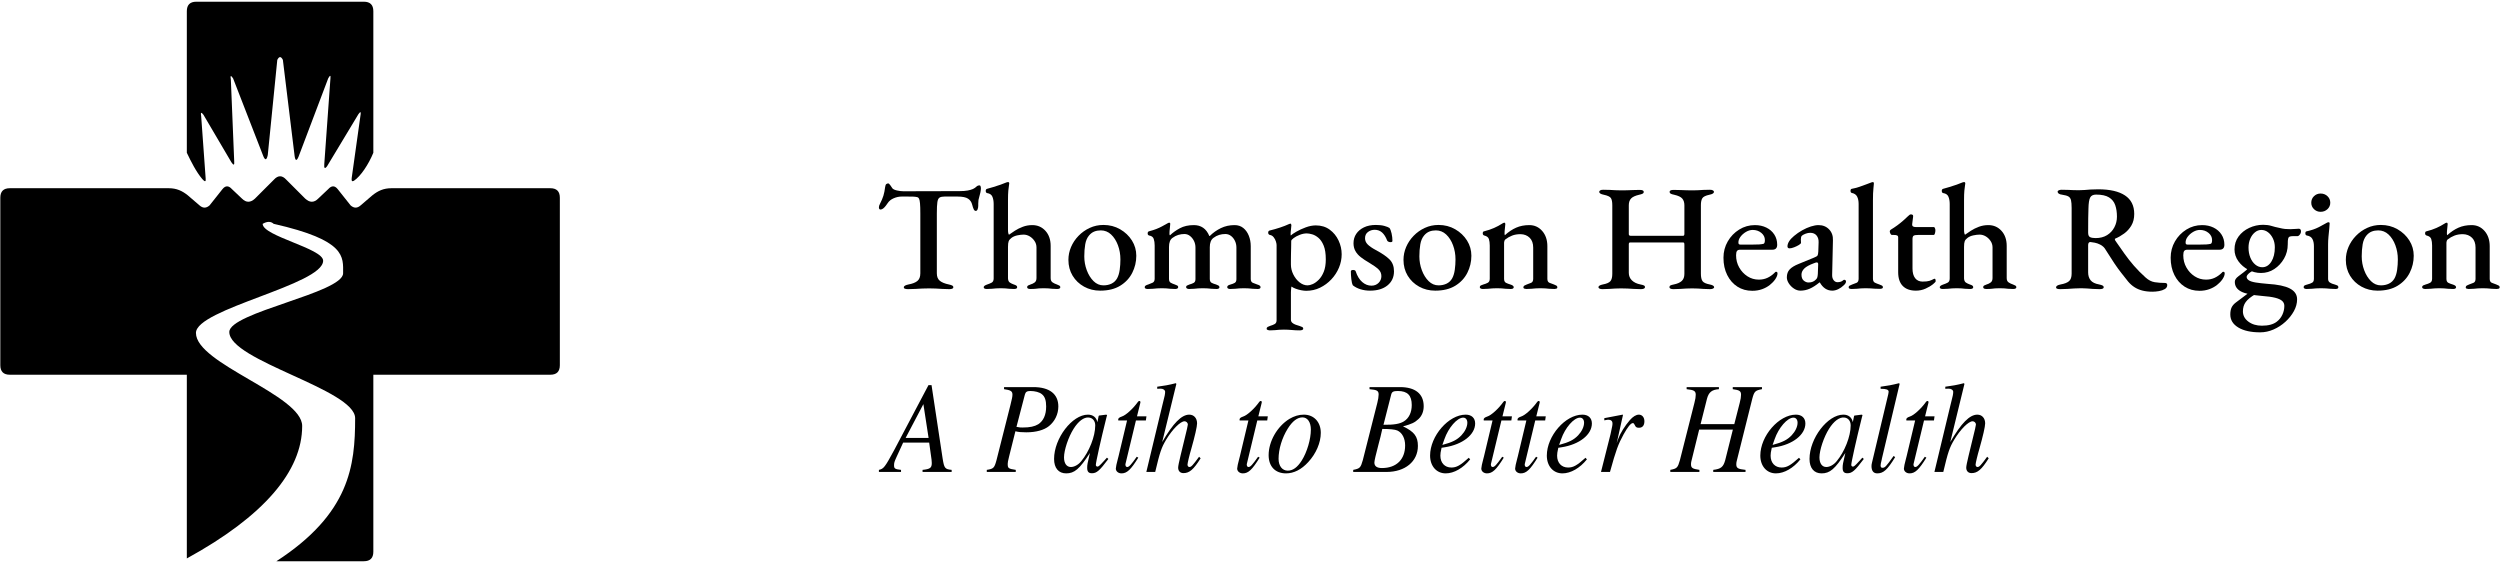
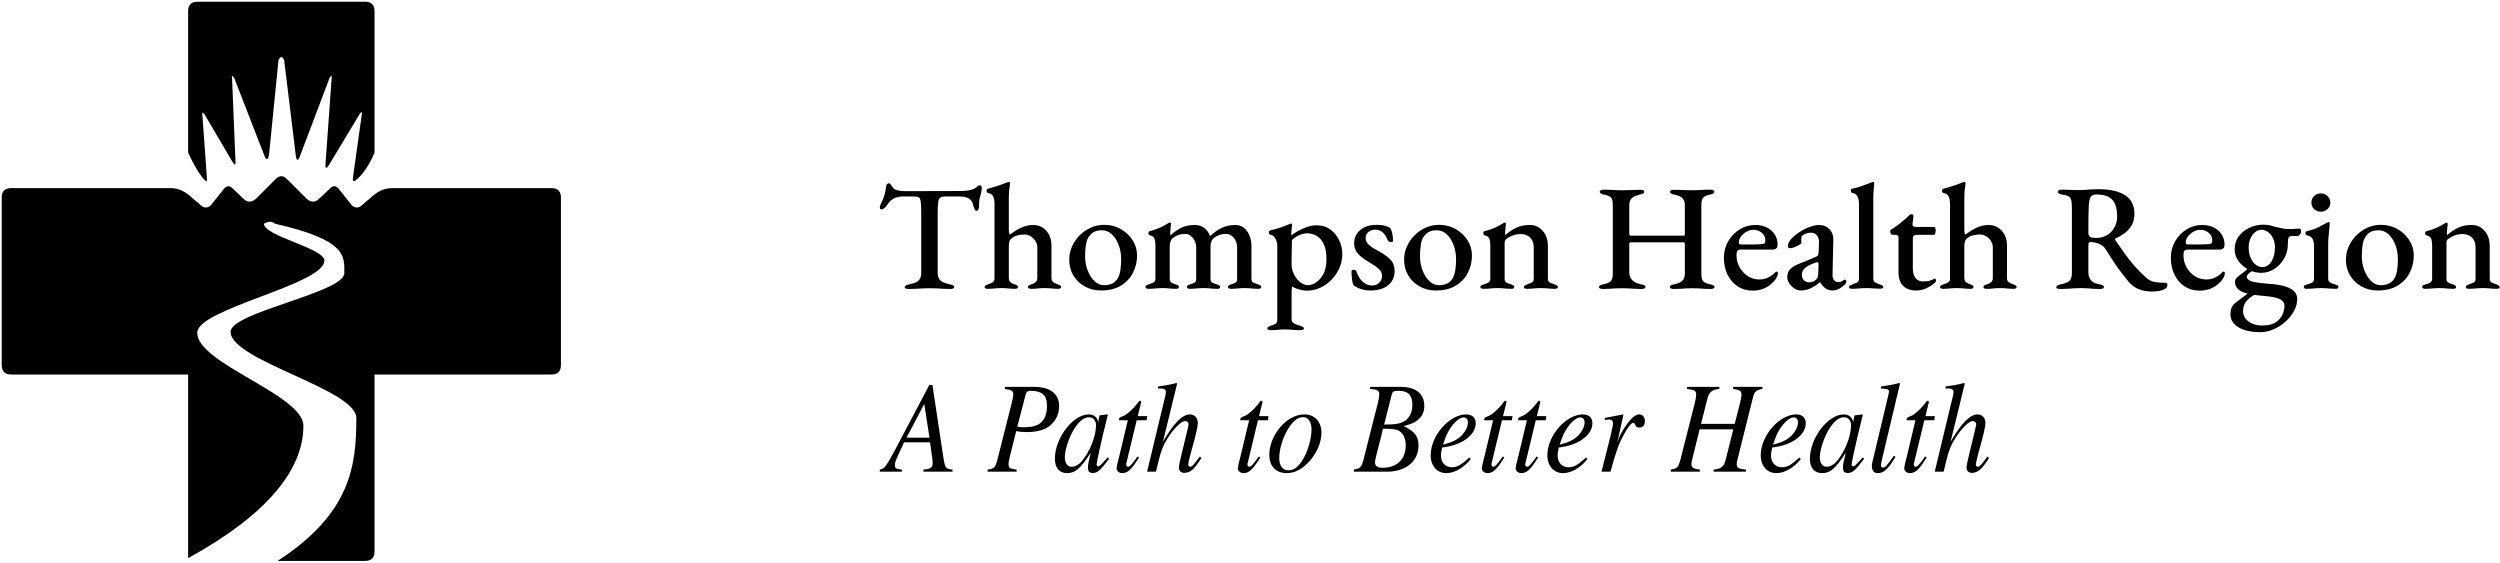
- <svg xmlns="http://www.w3.org/2000/svg" viewBox="23.861 23.26 1081.279 243.479" width="1081.28" height="243.48" role="img" aria-labelledby="title description" version="1.1" fill="#000000">
+ <svg xmlns="http://www.w3.org/2000/svg" viewBox="23.257 23.26 1081.883 243.479" width="1081.88" height="243.48" role="img" aria-labelledby="title description" version="1.1" fill="#000000">
  <g id="letterhead-layout" transform="translate(-19 -8)">
    <g id="symbol" transform="translate(43 32) scale(0.242)">
      <path id="upper-upright" fill="#000000" d="M 333.333 270 L 333.333 17 Q 333.333 0 350.333 0 L 649.667 0 Q 666.667 0 666.667 17 L 666.667 270 C 658 291 644 312 632 320 Q 627 323 628 315 L 644 201 Q 645 194 640 201 L 584 294 Q 578 302 579 290 L 590 137 Q 591 128 586 137 L 533 277 Q 528 289 526 276 L 505 104 Q 500 94 495 104 L 478 274 Q 475 288 470 276 L 416 137 Q 410 128 412 139 L 418 285 Q 419 296 413 287 L 363 202 Q 357 194 359 205 L 367 316 Q 368 325 361 317 C 350 304 341 286 333.333 270 Z" />
      <path id="cross-and-winding-path" fill="#000000" d="M 17 333.333 L 301 333.333 C 315 333.333 325 338 335 346 L 356 364 Q 365 372 374 364 L 397 335 Q 405 325 414 335 L 432 352 Q 443 363 455 352 L 489 318 Q 500 306 511 318 L 545 352 Q 557 363 568 352 L 586 335 Q 595 325 603 335 L 626 364 Q 635 372 644 364 L 665 346 C 675 338 685 333.333 699 333.333 L 983 333.333 Q 1000 333.333 1000 350.333 L 1000 649.667 Q 1000 666.667 983 666.667 L 666.667 666.667 L 666.667 983 Q 666.667 1000 649.667 1000 L 493.410 1000.000 C 624.478 914.782 634.137 829.564 634.137 744.345 C 634.137 692.997 409.249 641.648 409.249 590.299 C 409.249 555.308 612.647 520.316 612.647 485.325 C 612.647 455.883 618.690 426.442 488.568 397.000 Q 481 390 468.849 397.000 C 468.849 418.966 576.954 440.933 576.954 462.899 C 576.954 505.926 349.625 548.953 349.625 591.980 C 349.625 647.409 539.486 702.838 539.486 758.266 C 539.486 838.844 471.242 919.422 333.333 995.000 L 333.333 666.667 L 17 666.667 Q 0 666.667 0 649.667 L 0 350.333 Q 0 333.333 17 333.333 Z" />
    </g>
    <g id="wordmark" fill="#000000" aria-label="Thompson Health Region">
      <path id="wordmark-glyph-00" data-character="T" d="M435.594 156.317Q434.853 156.317 434.314 156.153Q433.775 155.99 433.775 155.533Q433.775 155.075 434.314 154.781Q434.853 154.487 435.796 154.292Q438.355 153.834 439.634 152.789Q440.914 151.744 440.914 149.457V123.588Q440.914 120.714 440.779 119.244Q440.644 117.774 440.375 117.219Q440.106 116.663 439.634 116.533Q438.826 116.337 437.816 116.304Q436.806 116.271 435.459 116.271H432.832Q431.082 116.271 429.364 117.023Q427.647 117.774 426.771 119.146Q426.502 119.538 425.997 120.224Q425.492 120.909 424.886 121.4Q424.28 121.889 423.673 121.889Q423.337 121.889 423.168 121.628Q423 121.367 423 120.975Q423 120.256 423.404 119.538Q424.482 117.447 424.953 115.879Q425.424 114.312 425.694 112.156Q425.829 111.111 426.233 110.849Q426.637 110.588 427.041 110.588Q427.377 110.588 427.95 111.404Q428.522 112.221 428.859 112.744Q429.398 113.332 430.879 113.658Q432.361 113.985 433.641 113.985L457.952 113.92Q460.04 113.92 461.421 113.658Q462.801 113.397 463.677 113.005Q464.62 112.548 465.158 111.993Q465.697 111.437 466.573 111.437Q466.842 111.437 466.977 111.862Q467.111 112.286 467.111 112.809Q467.111 113.07 467.044 113.593Q466.977 114.116 466.909 114.442Q466.64 115.683 466.404 116.402Q466.168 117.121 466.067 117.741Q465.966 118.362 465.966 119.342V120.256Q465.966 121.04 465.697 121.759Q465.428 122.477 464.889 122.477Q464.35 122.477 464.013 121.791Q463.677 121.106 463.34 119.799Q462.936 118.1 461.555 117.186Q460.175 116.271 457.01 116.271H451.353Q450.006 116.271 449.265 116.696Q448.524 117.121 448.288 118.656Q448.053 120.191 448.053 123.588V149.457Q448.053 151.678 449.366 152.724Q450.679 153.769 453.238 154.292Q454.181 154.487 454.686 154.749Q455.191 155.01 455.191 155.533Q455.191 155.925 454.72 156.121Q454.248 156.317 453.44 156.317Q451.757 156.317 450.342 156.219Q448.928 156.121 447.581 156.055Q446.234 155.99 444.753 155.99Q443.136 155.99 441.722 156.055Q440.308 156.121 438.826 156.219Q437.345 156.317 435.594 156.317Z" />
      <path id="wordmark-glyph-01" data-character="h" d="M469.671 156.251Q468.324 156.251 468.324 155.467Q468.324 154.814 469.873 154.292Q470.883 153.965 471.758 153.507Q472.634 153.05 472.634 151.678V119.472Q472.634 117.709 472.095 116.369Q471.556 115.03 469.805 114.769Q469.199 114.638 469.199 113.789Q469.199 113.136 469.738 112.94Q470.883 112.613 472.465 112.156Q474.048 111.698 475.597 111.143Q477.146 110.588 478.223 110.131Q478.627 110 478.829 110Q479.099 110 479.233 110.163Q479.368 110.327 479.368 110.588Q479.368 110.915 479.233 111.6Q479.099 112.286 478.964 113.756Q478.829 115.226 478.829 117.904V130.578Q478.829 131.493 478.93 131.982Q479.031 132.472 479.233 132.799Q480.311 132.015 481.826 131.035Q483.342 130.055 485.261 129.337Q487.18 128.618 489.335 128.618Q492.77 128.618 495.026 131.101Q497.282 133.583 497.282 137.633V151.548Q497.282 152.854 498.124 153.41Q498.966 153.965 499.976 154.292Q500.649 154.553 501.053 154.781Q501.458 155.01 501.458 155.467Q501.458 156.251 500.043 156.251Q498.629 156.251 497.821 156.153Q497.013 156.055 496.272 155.99Q495.531 155.925 494.252 155.925Q492.972 155.925 492.265 155.99Q491.558 156.055 490.783 156.153Q490.009 156.251 488.527 156.251Q487.113 156.251 487.113 155.467Q487.113 154.945 487.517 154.749Q487.921 154.553 488.595 154.292Q489.537 154.03 490.346 153.442Q491.154 152.854 491.154 151.482V138.286Q491.154 136.719 490.278 135.445Q489.403 134.171 488.157 133.452Q486.911 132.734 485.564 132.734Q484.352 132.734 482.837 133.06Q481.321 133.387 480.311 134.171Q479.436 134.824 479.132 135.575Q478.829 136.327 478.829 138.025V151.678Q478.897 152.985 479.638 153.475Q480.378 153.965 481.321 154.292Q481.995 154.487 482.399 154.749Q482.803 155.01 482.803 155.467Q482.803 156.251 481.456 156.251Q480.109 156.251 479.267 156.153Q478.425 156.055 477.651 155.99Q476.877 155.925 475.664 155.925Q474.519 155.925 473.678 155.99Q472.836 156.055 471.927 156.153Q471.017 156.251 469.671 156.251Z" />
      <path id="wordmark-glyph-02" data-character="o" d="M518.698 156.97Q514.859 156.97 511.728 155.239Q508.596 153.507 506.778 150.502Q504.96 147.498 504.96 143.643Q504.96 140.769 506.104 138.09Q507.249 135.412 509.337 133.256Q511.425 131.101 514.186 129.827Q516.947 128.553 520.112 128.553Q524.086 128.553 527.318 130.415Q530.551 132.276 532.437 135.281Q534.322 138.286 534.322 141.879Q534.322 145.799 532.571 149.261Q530.82 152.724 527.352 154.847Q523.884 156.97 518.698 156.97ZM520.112 154.683Q522.065 154.683 523.614 153.932Q525.163 153.181 526.039 151.613Q526.847 150.111 527.15 147.922Q527.453 145.734 527.453 143.447Q527.453 140.181 526.375 137.306Q525.298 134.432 523.412 132.668Q521.527 130.905 518.967 130.905Q517.418 130.905 516.173 131.394Q514.927 131.884 513.917 133.06Q512.637 134.563 512.233 136.947Q511.829 139.332 511.829 142.141Q511.829 145.276 512.906 148.151Q513.984 151.025 515.836 152.854Q517.688 154.683 520.112 154.683Z" />
      <path id="wordmark-glyph-03" data-character="m" d="M539.306 156.251Q538.767 156.251 538.363 156.088Q537.959 155.925 537.959 155.467Q537.959 155.01 538.397 154.749Q538.834 154.487 539.508 154.292Q540.451 153.965 541.36 153.54Q542.269 153.116 542.269 151.809V137.437Q542.269 135.804 541.865 134.595Q541.461 133.387 539.912 133.126Q539.643 133.06 539.441 132.864Q539.238 132.668 539.238 132.211Q539.238 131.427 539.845 131.297Q541.596 130.839 542.942 130.317Q544.289 129.794 545.434 129.173Q546.579 128.553 547.859 127.834Q547.993 127.769 548.162 127.671Q548.33 127.573 548.532 127.573Q549.004 127.573 549.004 128.095Q549.004 128.618 548.835 129.957Q548.667 131.297 548.667 132.211Q548.667 132.864 548.802 132.995H548.936Q550.62 131.362 553.145 129.99Q555.671 128.618 559.24 128.618Q561.53 128.618 563.213 129.761Q564.897 130.905 565.907 133.322H566.109Q568.197 131.231 570.891 129.925Q573.585 128.618 576.817 128.618Q579.04 128.618 580.589 129.859Q582.138 131.101 582.979 133.191Q583.821 135.281 583.821 137.764V151.874Q583.821 153.181 584.697 153.573Q585.572 153.965 586.582 154.292Q587.256 154.487 587.66 154.749Q588.064 155.01 588.064 155.467Q588.064 155.859 587.761 156.055Q587.458 156.251 586.784 156.251Q585.438 156.251 584.562 156.153Q583.687 156.055 582.878 155.99Q582.07 155.925 580.858 155.925Q579.713 155.925 578.871 155.99Q578.029 156.055 577.154 156.153Q576.279 156.251 574.932 156.251Q574.393 156.251 574.022 156.055Q573.652 155.859 573.652 155.467Q573.652 154.945 574.056 154.716Q574.46 154.487 575.134 154.292Q576.144 154.03 576.885 153.606Q577.625 153.181 577.625 152.005V138.352Q577.625 136.784 576.986 135.445Q576.346 134.106 575.268 133.289Q574.191 132.472 572.844 132.472Q571.43 132.472 570.15 132.864Q568.87 133.256 567.658 134.171Q566.109 135.347 566.109 138.156V151.874Q566.109 153.181 566.951 153.606Q567.793 154.03 568.803 154.292Q569.409 154.487 569.847 154.749Q570.285 155.01 570.285 155.467Q570.285 155.859 569.948 156.055Q569.611 156.251 569.005 156.251Q567.658 156.251 566.783 156.153Q565.907 156.055 565.099 155.99Q564.291 155.925 563.079 155.925Q561.934 155.925 561.092 155.99Q560.25 156.055 559.375 156.153Q558.499 156.251 557.152 156.251Q556.681 156.251 556.277 156.055Q555.873 155.859 555.873 155.467Q555.873 154.945 556.344 154.716Q556.816 154.487 557.354 154.292Q558.365 154.03 559.139 153.606Q559.913 153.181 559.913 152.005V138.352Q559.913 136.784 559.274 135.477Q558.634 134.171 557.556 133.322Q556.479 132.472 555.132 132.472Q553.785 132.472 552.472 132.864Q551.159 133.256 549.946 134.171Q548.465 135.216 548.465 138.09V151.874Q548.465 153.116 549.206 153.54Q549.946 153.965 550.957 154.292Q551.495 154.487 551.967 154.716Q552.438 154.945 552.438 155.467Q552.438 155.859 552.068 156.055Q551.697 156.251 551.159 156.251Q549.812 156.251 548.936 156.153Q548.061 156.055 547.32 155.99Q546.579 155.925 545.367 155.925Q544.222 155.925 543.346 155.99Q542.471 156.055 541.562 156.153Q540.653 156.251 539.306 156.251Z" />
      <path id="wordmark-glyph-04" data-character="p" d="M592.105 174.151Q591.701 174.151 591.196 173.987Q590.691 173.824 590.691 173.432Q590.691 172.91 591.162 172.648Q591.633 172.387 592.239 172.191Q593.384 171.864 594.192 171.407Q595.001 170.95 595.001 169.708V137.241Q595.001 136.653 594.697 135.673Q594.394 134.694 593.721 133.844Q593.048 132.995 592.037 132.864Q591.701 132.734 591.532 132.505Q591.364 132.276 591.364 131.884Q591.364 131.493 591.532 131.264Q591.701 131.035 591.97 130.97Q594.394 130.382 596.549 129.663Q598.705 128.945 600.388 128.161Q600.59 128.161 600.691 128.063Q600.792 127.965 600.927 127.965Q601.129 127.965 601.264 128.194Q601.398 128.422 601.398 128.618Q601.398 129.206 601.23 130.447Q601.062 131.688 601.062 132.538Q601.062 133.06 601.129 133.126Q601.803 132.472 603.553 131.46Q605.304 130.447 607.594 129.598Q609.884 128.749 611.972 128.749Q615.474 128.749 617.965 130.578Q620.457 132.407 621.804 135.281Q623.151 138.156 623.151 141.226Q623.151 144.231 621.972 147.04Q620.794 149.849 618.673 152.103Q616.551 154.357 613.79 155.696Q611.029 157.035 607.796 157.035Q606.921 157.035 605.708 156.806Q604.496 156.578 603.318 156.153Q602.139 155.729 601.466 155.206Q601.398 155.206 601.331 155.761Q601.264 156.317 601.23 156.937Q601.196 157.558 601.196 157.819V169.513Q601.196 170.362 601.803 170.884Q602.409 171.407 603.25 171.701Q604.092 171.995 604.968 172.256Q605.574 172.452 606.045 172.681Q606.517 172.91 606.517 173.432Q606.517 173.824 606.045 173.987Q605.574 174.151 605.102 174.151Q603.149 174.151 601.533 173.987Q599.917 173.824 598.166 173.824Q597.021 173.824 596.145 173.889Q595.27 173.955 594.361 174.053Q593.452 174.151 592.105 174.151ZM608.402 154.683Q609.345 154.683 610.625 154.128Q611.904 153.573 613.218 152.266Q614.531 150.96 615.406 148.804Q616.282 146.648 616.282 143.447Q616.282 139.724 615.373 137.502Q614.463 135.281 613.116 134.138Q611.77 132.995 610.389 132.603Q609.009 132.211 608.066 132.211Q606.584 132.211 605.001 132.832Q603.419 133.452 602.375 134.236Q601.331 135.02 601.331 135.477Q601.331 136.653 601.297 138.123Q601.264 139.593 601.23 141.128Q601.196 142.663 601.196 143.905Q601.196 145.146 601.196 145.668Q601.196 147.889 602.24 149.98Q603.284 152.07 604.934 153.377Q606.584 154.683 608.402 154.683Z" />
      <path id="wordmark-glyph-05" data-character="s" d="M635.408 156.97Q633.253 156.97 631.333 156.382Q629.414 155.794 628 154.683Q627.529 153.834 627.326 152.005Q627.124 150.176 627.124 148.673Q627.124 148.02 628.135 148.02Q628.539 148.02 628.842 148.183Q629.145 148.347 629.212 148.608Q630.222 151.678 632.041 153.246Q633.859 154.814 636.014 154.814Q637.9 154.814 639.112 153.606Q640.324 152.397 640.324 150.698Q640.324 148.935 639.045 147.726Q637.765 146.518 635.139 144.95Q632.984 143.708 631.434 142.5Q629.886 141.292 629.077 139.822Q628.269 138.352 628.269 136.457Q628.269 134.171 629.448 132.407Q630.626 130.643 632.781 129.598Q634.937 128.553 637.967 128.553Q640.122 128.553 641.637 128.977Q643.153 129.402 643.826 129.859Q644.365 130.578 644.735 132.211Q645.106 133.844 645.106 135.477Q645.106 136 644.23 136Q643.826 136 643.388 135.804Q642.951 135.608 642.816 135.281Q641.94 132.995 640.627 131.819Q639.314 130.643 637.428 130.643Q635.812 130.643 634.532 131.59Q633.253 132.538 633.253 134.302Q633.253 135.804 634.364 136.947Q635.475 138.09 637.9 139.397Q641.94 141.553 643.86 143.48Q645.779 145.407 645.779 148.608Q645.779 152.397 642.984 154.683Q640.189 156.97 635.408 156.97Z" />
      <path id="wordmark-glyph-06" data-character="o" d="M663.626 156.97Q659.787 156.97 656.655 155.239Q653.524 153.507 651.706 150.502Q649.887 147.498 649.887 143.643Q649.887 140.769 651.032 138.09Q652.177 135.412 654.265 133.256Q656.352 131.101 659.114 129.827Q661.875 128.553 665.04 128.553Q669.013 128.553 672.246 130.415Q675.479 132.276 677.364 135.281Q679.25 138.286 679.25 141.879Q679.25 145.799 677.499 149.261Q675.748 152.724 672.28 154.847Q668.811 156.97 663.626 156.97ZM665.04 154.683Q666.993 154.683 668.542 153.932Q670.091 153.181 670.966 151.613Q671.774 150.111 672.078 147.922Q672.381 145.734 672.381 143.447Q672.381 140.181 671.303 137.306Q670.226 134.432 668.34 132.668Q666.454 130.905 663.895 130.905Q662.346 130.905 661.1 131.394Q659.854 131.884 658.844 133.06Q657.565 134.563 657.16 136.947Q656.756 139.332 656.756 142.141Q656.756 145.276 657.834 148.151Q658.912 151.025 660.764 152.854Q662.615 154.683 665.04 154.683Z" />
      <path id="wordmark-glyph-07" data-character="n" d="M684.234 156.251Q683.695 156.251 683.291 156.055Q682.886 155.859 682.886 155.467Q682.886 154.945 683.324 154.716Q683.762 154.487 684.436 154.292Q685.446 154.03 686.321 153.573Q687.197 153.116 687.197 151.809V137.437Q687.197 135.804 686.826 134.661Q686.456 133.518 684.84 133.126Q684.57 133.06 684.368 132.832Q684.166 132.603 684.166 132.211Q684.166 131.362 684.772 131.297Q687.129 130.708 689.049 129.859Q690.968 129.01 692.584 127.965Q692.786 127.834 693.022 127.704Q693.258 127.573 693.46 127.573Q693.729 127.573 693.83 127.736Q693.931 127.9 693.931 128.161Q693.931 128.618 693.763 129.925Q693.595 131.231 693.595 132.146Q693.595 132.407 693.628 132.668Q693.662 132.93 693.729 132.995Q696.086 130.839 698.612 129.729Q701.137 128.618 704.302 128.618Q707.67 128.618 709.892 131.166Q712.115 133.714 712.115 137.764V151.874Q712.115 153.181 713.024 153.573Q713.933 153.965 714.943 154.292Q715.482 154.487 715.953 154.749Q716.425 155.01 716.425 155.533Q716.425 155.99 715.987 156.121Q715.549 156.251 715.145 156.251Q713.798 156.251 712.889 156.153Q711.98 156.055 711.138 155.99Q710.296 155.925 709.084 155.925Q707.939 155.925 707.064 155.99Q706.188 156.055 705.279 156.153Q704.37 156.251 703.023 156.251Q702.686 156.251 702.215 156.121Q701.743 155.99 701.743 155.533Q701.743 155.01 702.215 154.749Q702.686 154.487 703.225 154.292Q704.235 153.965 705.111 153.573Q705.986 153.181 705.986 151.874V138.352Q705.986 135.608 704.471 134.106Q702.956 132.603 700.531 132.538Q698.443 132.538 696.861 133.158Q695.278 133.779 693.931 134.824Q693.662 135.085 693.527 135.477Q693.392 135.869 693.392 136.196V151.874Q693.392 153.181 694.268 153.606Q695.143 154.03 696.086 154.292Q697.568 154.749 697.568 155.467Q697.568 155.859 697.231 156.055Q696.894 156.251 696.288 156.251Q694.941 156.251 694.032 156.153Q693.123 156.055 692.349 155.99Q691.574 155.925 690.362 155.925Q689.217 155.925 688.341 155.99Q687.466 156.055 686.523 156.153Q685.58 156.251 684.234 156.251Z" />
      <path id="wordmark-glyph-09" data-character="H" d="M735.888 156.317Q735.147 156.317 734.675 156.088Q734.204 155.859 734.204 155.467Q734.204 154.683 736.09 154.292Q738.581 153.834 739.389 152.854Q740.198 151.874 740.198 149.653V120.06Q740.198 117.839 739.591 116.925Q738.985 116.01 736.494 115.487Q734.541 115.096 734.541 114.246Q734.541 113.854 734.978 113.593Q735.416 113.332 736.224 113.332Q737.975 113.332 739.187 113.397Q740.4 113.462 741.511 113.528Q742.622 113.593 743.969 113.593Q745.383 113.593 746.562 113.56Q747.74 113.528 749.054 113.462Q750.367 113.397 752.05 113.397Q753.801 113.397 753.801 114.246Q753.801 114.769 753.296 115.03Q752.791 115.291 751.848 115.487Q749.289 116.075 748.313 117.121Q747.336 118.166 747.336 120.06V132.538Q747.336 132.995 747.639 133.126Q747.942 133.256 748.279 133.256H770.773Q771.379 133.256 771.379 132.407V120.06Q771.379 118.231 770.469 117.153Q769.56 116.075 766.934 115.487Q765.924 115.291 765.452 115.03Q764.981 114.769 764.981 114.246Q764.981 113.397 766.664 113.397Q768.348 113.397 769.762 113.462Q771.177 113.528 772.49 113.56Q773.803 113.593 775.217 113.593Q776.497 113.593 777.473 113.528Q778.45 113.462 779.561 113.397Q780.672 113.332 782.423 113.332Q783.231 113.332 783.703 113.593Q784.174 113.854 784.174 114.246Q784.174 115.096 782.221 115.487Q779.73 116.01 779.123 117.023Q778.517 118.035 778.517 119.995V149.588Q778.517 151.874 779.224 152.854Q779.932 153.834 782.356 154.292Q784.242 154.683 784.242 155.467Q784.242 155.859 783.736 156.088Q783.231 156.317 782.491 156.317Q780.874 156.317 779.628 156.219Q778.383 156.121 777.238 156.055Q776.093 155.99 774.746 155.99Q773.332 155.99 772.153 156.055Q770.975 156.121 769.628 156.219Q768.281 156.317 766.597 156.317Q765.789 156.317 765.351 156.088Q764.913 155.859 764.913 155.467Q764.913 154.945 765.351 154.716Q765.789 154.487 766.799 154.292Q769.089 153.834 770.234 152.789Q771.379 151.744 771.379 149.719V137.111Q771.379 136.719 771.311 136.425Q771.244 136.131 770.84 136.131H747.875Q747.336 136.131 747.336 136.915V149.261Q747.336 151.221 748.683 152.528Q750.03 153.834 752.387 154.292Q753.397 154.487 753.869 154.716Q754.34 154.945 754.34 155.467Q754.34 155.859 753.869 156.088Q753.397 156.317 752.589 156.317Q750.906 156.317 749.491 156.219Q748.077 156.121 746.764 156.055Q745.451 155.99 743.969 155.99Q742.622 155.99 741.41 156.055Q740.198 156.121 738.884 156.219Q737.571 156.317 735.888 156.317Z" />
      <path id="wordmark-glyph-10" data-character="e" d="M800.741 157.035Q797.105 157.035 794.31 155.239Q791.515 153.442 789.899 150.208Q788.282 146.975 788.282 142.729Q788.282 138.874 790.134 135.673Q791.986 132.472 795.084 130.545Q798.182 128.618 801.886 128.618Q804.647 128.618 806.836 129.696Q809.025 130.774 810.271 132.701Q811.517 134.628 811.517 137.111Q811.517 139.266 809.429 139.266H795.488Q794.545 139.266 794.141 139.789Q793.737 140.312 793.737 141.683Q793.737 144.558 795.084 146.942Q796.431 149.327 798.654 150.764Q800.876 152.201 803.57 152.201Q805.59 152.201 807.24 151.45Q808.89 150.698 810.304 149.327Q810.506 149.065 810.675 148.935Q810.843 148.804 811.045 148.804Q811.651 148.804 811.651 149.523Q811.651 150.568 810.708 152.005Q809.766 153.377 808.318 154.52Q806.87 155.663 804.95 156.349Q803.031 157.035 800.741 157.035ZM795.556 137.045H800.943Q802.694 137.045 803.705 136.98Q804.715 136.915 805.59 136.719Q805.927 136.588 806.062 136.163Q806.196 135.739 806.196 135.085Q806.196 133.256 804.647 131.982Q803.098 130.708 800.943 130.708Q799.462 130.708 798.014 131.558Q796.566 132.407 795.623 133.681Q794.68 134.955 794.747 136.261Q794.747 137.045 795.556 137.045Z" />
      <path id="wordmark-glyph-11" data-character="a" d="M821.551 156.97Q820.137 156.97 818.79 156.088Q817.443 155.206 816.567 153.867Q815.692 152.528 815.692 151.221Q815.692 149.065 816.938 147.759Q818.184 146.452 820.81 145.407L827.343 142.729Q828.69 142.206 828.959 141.781Q829.229 141.357 829.296 140.05L829.431 136.065Q829.498 134.302 828.555 133.126Q827.612 131.95 825.794 131.95Q824.851 131.95 823.875 132.309Q822.898 132.668 822.292 133.126Q821.955 133.387 821.854 133.844Q821.753 134.302 821.753 134.824Q821.753 135.151 821.787 135.575Q821.82 136 821.82 136.261Q821.82 136.653 820.911 137.208Q820.002 137.764 818.824 138.221Q817.645 138.678 816.837 138.678Q816.433 138.678 816.197 138.45Q815.961 138.221 815.961 137.829Q815.961 136.784 816.668 135.641Q817.376 134.498 818.79 133.322Q820.406 131.95 822.326 130.872Q824.245 129.794 826.097 129.206Q827.949 128.618 829.363 128.618Q832.192 128.618 833.976 130.48Q835.761 132.342 835.626 135.281L835.29 150.045Q835.222 151.482 835.896 152.397Q836.569 153.312 837.579 153.312Q839.128 153.312 840.004 152.528Q840.273 152.266 840.475 152.266Q840.812 152.266 841.048 152.462Q841.283 152.658 841.283 152.985Q841.283 153.769 840.341 154.618Q839.196 155.729 837.882 156.349Q836.569 156.97 835.357 156.97Q831.99 156.97 829.969 153.442H829.767Q827.545 155.271 825.592 156.121Q823.639 156.97 821.551 156.97ZM825.053 153.442Q826.198 153.442 826.972 153.083Q827.747 152.724 828.353 152.07Q828.69 151.744 828.858 151.254Q829.026 150.764 829.094 149.719L829.229 145.995Q829.296 145.342 829.161 145.048Q829.026 144.754 828.622 144.754Q828.488 144.754 828.218 144.819Q827.949 144.884 827.477 145.08Q824.447 146.191 823.235 147.399Q822.023 148.608 822.023 150.045Q822.023 151.809 822.999 152.626Q823.976 153.442 825.053 153.442Z" />
      <path id="wordmark-glyph-12" data-character="l" d="M843.775 156.251Q843.304 156.251 842.866 156.121Q842.428 155.99 842.428 155.533Q842.428 155.01 842.9 154.781Q843.371 154.553 843.977 154.292Q844.987 153.965 845.863 153.573Q846.738 153.181 846.738 151.809V119.472Q846.738 117.578 846.098 116.304Q845.459 115.03 843.775 114.704Q843.236 114.573 843.236 113.789Q843.236 113.07 843.708 112.94Q845.459 112.613 847.008 112.091Q848.557 111.568 849.904 111.045Q851.25 110.523 852.328 110.131Q852.732 110 852.934 110Q853.136 110 853.237 110.196Q853.338 110.392 853.338 110.588Q853.338 111.111 853.136 112.809Q852.934 114.507 852.934 117.904V151.809Q852.934 153.116 853.81 153.54Q854.685 153.965 855.695 154.292Q856.301 154.487 856.773 154.749Q857.244 155.01 857.244 155.533Q857.244 155.925 856.807 156.055Q856.369 156.186 855.897 156.186Q854.618 156.186 853.675 156.121Q852.732 156.055 851.857 155.99Q850.981 155.925 849.769 155.925Q848.624 155.925 847.749 155.99Q846.873 156.055 845.997 156.153Q845.122 156.251 843.775 156.251Z" />
      <path id="wordmark-glyph-13" data-character="t" d="M871.521 156.97Q867.817 156.97 865.831 154.945Q863.844 152.92 863.844 149V133.844Q863.844 133.322 863.406 133.093Q862.969 132.864 861.689 132.864H861.15Q860.746 132.864 860.477 132.309Q860.207 131.754 860.207 131.231Q860.207 131.101 860.376 130.872Q860.544 130.643 860.679 130.578Q862.093 129.729 863.474 128.716Q864.854 127.704 866.033 126.658Q867.211 125.613 868.019 124.829Q868.424 124.502 868.693 124.241Q868.962 123.98 869.366 123.98Q869.77 123.98 870.073 124.176Q870.377 124.372 870.309 124.96L869.905 128.161Q869.838 128.945 870.276 129.206Q870.713 129.467 871.521 129.467H879.334Q879.536 129.467 879.738 129.925Q879.94 130.382 879.94 130.839Q879.94 131.558 879.738 132.211Q879.536 132.864 879.266 132.864H872.734Q871.05 132.864 870.545 133.191Q870.04 133.518 870.04 134.694V147.367Q870.04 150.111 871.185 151.58Q872.33 153.05 874.417 153.05Q876.37 153.05 877.38 152.724Q878.391 152.397 879.199 151.94Q879.401 151.809 879.536 151.809Q879.872 151.809 879.973 152.136Q880.074 152.462 880.074 152.854Q880.074 153.246 878.862 154.226Q877.65 155.206 875.697 156.088Q873.744 156.97 871.521 156.97Z" />
      <path id="wordmark-glyph-14" data-character="h" d="M883.172 156.251Q881.825 156.251 881.825 155.467Q881.825 154.814 883.374 154.292Q884.385 153.965 885.26 153.507Q886.135 153.05 886.135 151.678V119.472Q886.135 117.709 885.597 116.369Q885.058 115.03 883.307 114.769Q882.701 114.638 882.701 113.789Q882.701 113.136 883.24 112.94Q884.385 112.613 885.967 112.156Q887.55 111.698 889.099 111.143Q890.648 110.588 891.725 110.131Q892.129 110 892.331 110Q892.601 110 892.735 110.163Q892.87 110.327 892.87 110.588Q892.87 110.915 892.735 111.6Q892.601 112.286 892.466 113.756Q892.331 115.226 892.331 117.904V130.578Q892.331 131.493 892.432 131.982Q892.533 132.472 892.735 132.799Q893.813 132.015 895.328 131.035Q896.843 130.055 898.763 129.337Q900.682 128.618 902.837 128.618Q906.272 128.618 908.528 131.101Q910.784 133.583 910.784 137.633V151.548Q910.784 152.854 911.626 153.41Q912.468 153.965 913.478 154.292Q914.151 154.553 914.555 154.781Q914.959 155.01 914.959 155.467Q914.959 156.251 913.545 156.251Q912.131 156.251 911.323 156.153Q910.515 156.055 909.774 155.99Q909.033 155.925 907.753 155.925Q906.474 155.925 905.767 155.99Q905.06 156.055 904.285 156.153Q903.511 156.251 902.029 156.251Q900.615 156.251 900.615 155.467Q900.615 154.945 901.019 154.749Q901.423 154.553 902.096 154.292Q903.039 154.03 903.847 153.442Q904.655 152.854 904.655 151.482V138.286Q904.655 136.719 903.78 135.445Q902.904 134.171 901.659 133.452Q900.413 132.734 899.066 132.734Q897.854 132.734 896.338 133.06Q894.823 133.387 893.813 134.171Q892.937 134.824 892.634 135.575Q892.331 136.327 892.331 138.025V151.678Q892.399 152.985 893.139 153.475Q893.88 153.965 894.823 154.292Q895.496 154.487 895.901 154.749Q896.305 155.01 896.305 155.467Q896.305 156.251 894.958 156.251Q893.611 156.251 892.769 156.153Q891.927 156.055 891.153 155.99Q890.378 155.925 889.166 155.925Q888.021 155.925 887.179 155.99Q886.337 156.055 885.428 156.153Q884.519 156.251 883.172 156.251Z" />
      <path id="wordmark-glyph-16" data-character="R" d="M973.819 157.427Q971.395 157.427 969.476 156.937Q967.556 156.447 966.041 155.467Q964.526 154.487 963.313 153.05Q961.764 151.09 960.317 149.261Q958.869 147.432 957.32 145.113Q955.771 142.794 953.683 139.462Q952.808 137.829 951.191 137.045Q950.046 136.457 948.868 136.229Q947.689 136 946.948 135.935Q946.477 135.935 946.241 136.294Q946.006 136.653 946.006 137.241V149.065Q946.006 151.156 947.083 152.495Q948.161 153.834 950.787 154.292Q951.73 154.487 952.235 154.749Q952.74 155.01 952.74 155.533Q952.74 155.925 952.269 156.121Q951.797 156.317 950.989 156.317Q949.306 156.317 947.992 156.219Q946.679 156.121 945.501 156.023Q944.322 155.925 943.043 155.925Q941.426 155.925 939.978 156.023Q938.53 156.121 937.082 156.219Q935.635 156.317 933.884 156.317Q933.143 156.317 932.638 156.153Q932.133 155.99 932.133 155.533Q932.133 154.683 934.086 154.292Q936.645 153.834 937.756 152.854Q938.867 151.874 938.867 149.588V121.236Q938.867 119.015 938.598 117.872Q938.328 116.729 937.486 116.239Q936.645 115.749 934.826 115.487Q933.749 115.357 933.277 114.998Q932.806 114.638 932.806 114.181Q932.806 113.789 933.311 113.56Q933.816 113.332 934.557 113.332Q936.51 113.332 937.587 113.397Q938.665 113.462 939.641 113.495Q940.618 113.528 942.1 113.528Q943.447 113.528 944.524 113.43Q945.602 113.332 946.948 113.234Q948.295 113.136 950.383 113.136Q957.926 113.136 961.933 115.781Q965.94 118.427 965.94 123.784Q965.94 126.724 964.694 128.814Q963.448 130.905 961.562 132.276Q959.677 133.648 957.791 134.432Q957.522 134.498 957.555 134.726Q957.589 134.955 957.724 135.281Q959.812 138.286 961.731 140.998Q963.65 143.708 965.839 146.224Q968.028 148.739 970.856 151.286Q972.742 152.985 974.796 153.312Q976.85 153.638 979.207 153.638Q980.217 153.638 980.217 154.553Q980.217 155.663 979.173 156.284Q978.13 156.905 976.648 157.166Q975.166 157.427 973.819 157.427ZM949.238 134.236Q952.134 134.236 954.188 132.962Q956.242 131.688 957.353 129.565Q958.465 127.442 958.465 124.96Q958.465 122.151 957.724 119.995Q956.983 117.839 955.03 116.631Q953.077 115.422 949.44 115.422Q947.555 115.422 946.881 116.696Q946.208 117.97 946.14 121.498Q946.073 123.065 946.039 125.678Q946.006 128.292 946.006 131.884Q946.006 133.452 946.881 133.844Q947.757 134.236 949.238 134.236Z" />
      <path id="wordmark-glyph-17" data-character="e" d="M994.158 157.035Q990.521 157.035 987.726 155.239Q984.931 153.442 983.315 150.208Q981.699 146.975 981.699 142.729Q981.699 138.874 983.551 135.673Q985.403 132.472 988.501 130.545Q991.599 128.618 995.303 128.618Q998.064 128.618 1000.253 129.696Q1002.441 130.774 1003.687 132.701Q1004.933 134.628 1004.933 137.111Q1004.933 139.266 1002.845 139.266H988.905Q987.962 139.266 987.558 139.789Q987.154 140.312 987.154 141.683Q987.154 144.558 988.501 146.942Q989.848 149.327 992.07 150.764Q994.292 152.201 996.986 152.201Q999.007 152.201 1000.657 151.45Q1002.307 150.698 1003.721 149.327Q1003.923 149.065 1004.091 148.935Q1004.26 148.804 1004.462 148.804Q1005.068 148.804 1005.068 149.523Q1005.068 150.568 1004.125 152.005Q1003.182 153.377 1001.734 154.52Q1000.286 155.663 998.367 156.349Q996.447 157.035 994.158 157.035ZM988.972 137.045H994.36Q996.111 137.045 997.121 136.98Q998.131 136.915 999.007 136.719Q999.343 136.588 999.478 136.163Q999.613 135.739 999.613 135.085Q999.613 133.256 998.064 131.982Q996.515 130.708 994.36 130.708Q992.878 130.708 991.43 131.558Q989.982 132.407 989.039 133.681Q988.097 134.955 988.164 136.261Q988.164 137.045 988.972 137.045Z" />
      <path id="wordmark-glyph-18" data-character="g" d="M1020.423 175Q1014.429 175 1010.961 172.91Q1007.492 170.819 1007.492 167.292Q1007.492 165.462 1008.031 164.286Q1008.57 163.111 1009.849 162.131Q1010.927 161.347 1012.375 160.236Q1013.823 159.126 1015.237 158.08L1018.268 158.538Q1015.372 160.236 1014.159 161.902Q1012.947 163.568 1012.947 165.92Q1012.947 168.598 1015.304 170.362Q1017.661 172.126 1021.163 172.126Q1025.406 172.126 1027.629 170.362Q1029.177 169.186 1030.019 167.357Q1030.861 165.528 1030.861 163.568Q1030.861 162.261 1029.918 161.412Q1028.975 160.563 1026.888 160.04Q1024.8 159.518 1021.231 159.256Q1014.698 158.734 1012.072 157.297Q1009.445 155.859 1009.445 153.181Q1009.445 152.528 1009.816 151.94Q1010.186 151.352 1011.062 150.698Q1012.408 149.653 1013.216 149.065Q1014.025 148.477 1014.462 148.053Q1014.9 147.628 1015.237 147.04L1017.863 148.151Q1016.449 148.673 1015.506 149.523Q1014.563 150.372 1014.563 151.025Q1014.563 151.874 1015.506 152.495Q1016.449 153.116 1018.47 153.442Q1020.49 153.769 1023.588 154.03Q1030.188 154.422 1033.285 156.055Q1036.383 157.688 1036.383 160.694Q1036.383 163.306 1035.003 165.822Q1033.622 168.337 1031.332 170.427Q1029.043 172.518 1026.214 173.759Q1023.386 175 1020.423 175ZM1021.298 146.844Q1023.722 146.844 1025.238 144.427Q1026.753 142.01 1026.753 138.221Q1026.753 136.131 1025.945 134.432Q1025.137 132.734 1023.823 131.721Q1022.51 130.708 1020.894 130.708Q1019.412 130.708 1018.133 131.754Q1016.853 132.799 1016.112 134.53Q1015.372 136.261 1015.372 138.352Q1015.372 140.703 1016.146 142.631Q1016.92 144.558 1018.301 145.701Q1019.682 146.844 1021.298 146.844ZM1020.759 149.327Q1017.931 149.327 1015.304 147.955Q1012.678 146.583 1010.994 144.264Q1009.311 141.945 1009.311 139.136Q1009.311 135.935 1011.062 133.55Q1012.812 131.166 1015.675 129.827Q1018.537 128.487 1021.702 128.487Q1023.722 128.487 1025.305 128.977Q1026.888 129.467 1028.571 129.794Q1030.12 130.186 1031.164 130.284Q1032.208 130.382 1033.42 130.382Q1034.296 130.382 1035.441 130.284Q1036.585 130.186 1037.124 130.186Q1038.067 130.186 1038.067 131.362Q1038.067 132.211 1037.326 132.995Q1036.922 133.387 1036.653 133.387H1034.834Q1033.083 133.387 1032.747 133.91Q1032.612 134.106 1032.511 134.465Q1032.41 134.824 1032.376 135.412Q1032.343 136 1032.343 136.915Q1032.343 140.312 1030.726 143.121Q1029.11 145.93 1026.517 147.628Q1023.924 149.327 1020.759 149.327Z" />
      <path id="wordmark-glyph-19" data-character="i" d="M1040.492 156.251Q1039.953 156.251 1039.582 156.055Q1039.212 155.859 1039.212 155.467Q1039.212 154.945 1039.65 154.716Q1040.087 154.487 1040.626 154.357Q1042.175 153.965 1042.916 153.507Q1043.657 153.05 1043.657 151.874V137.764Q1043.657 135.804 1042.983 134.595Q1042.31 133.387 1040.626 133.126Q1040.29 133.06 1040.121 132.832Q1039.953 132.603 1039.953 132.146Q1039.953 131.362 1040.559 131.297Q1043.522 130.643 1045.643 129.565Q1047.765 128.487 1048.842 127.834Q1049.583 127.377 1049.92 127.377Q1050.459 127.377 1050.459 127.9Q1050.459 128.618 1050.29 130.186Q1050.122 131.754 1049.954 133.583Q1049.785 135.412 1049.785 136.98V151.874Q1049.785 152.92 1050.526 153.442Q1051.267 153.965 1052.816 154.357Q1053.354 154.487 1053.792 154.716Q1054.23 154.945 1054.23 155.467Q1054.23 156.251 1053.018 156.251Q1051.738 156.251 1050.728 156.153Q1049.718 156.055 1048.809 155.99Q1047.899 155.925 1046.687 155.925Q1045.542 155.925 1044.6 155.99Q1043.657 156.055 1042.748 156.153Q1041.838 156.251 1040.492 156.251ZM1046.553 122.869Q1044.869 122.869 1043.69 121.726Q1042.512 120.583 1042.512 118.95Q1042.512 117.251 1043.69 116.108Q1044.869 114.965 1046.553 114.965Q1048.304 114.965 1049.516 116.108Q1050.728 117.251 1050.728 118.95Q1050.728 120.583 1049.516 121.726Q1048.304 122.869 1046.553 122.869Z" />
      <path id="wordmark-glyph-20" data-character="o" d="M1071.201 156.97Q1067.362 156.97 1064.231 155.239Q1061.099 153.507 1059.281 150.502Q1057.463 147.498 1057.463 143.643Q1057.463 140.769 1058.608 138.09Q1059.752 135.412 1061.84 133.256Q1063.928 131.101 1066.689 129.827Q1069.45 128.553 1072.615 128.553Q1076.589 128.553 1079.821 130.415Q1083.054 132.276 1084.94 135.281Q1086.825 138.286 1086.825 141.879Q1086.825 145.799 1085.074 149.261Q1083.323 152.724 1079.855 154.847Q1076.387 156.97 1071.201 156.97ZM1072.615 154.683Q1074.568 154.683 1076.117 153.932Q1077.666 153.181 1078.542 151.613Q1079.35 150.111 1079.653 147.922Q1079.956 145.734 1079.956 143.447Q1079.956 140.181 1078.879 137.306Q1077.801 134.432 1075.915 132.668Q1074.03 130.905 1071.47 130.905Q1069.921 130.905 1068.676 131.394Q1067.43 131.884 1066.419 133.06Q1065.14 134.563 1064.736 136.947Q1064.332 139.332 1064.332 142.141Q1064.332 145.276 1065.409 148.151Q1066.487 151.025 1068.339 152.854Q1070.191 154.683 1072.615 154.683Z" />
      <path id="wordmark-glyph-21" data-character="n" d="M1091.809 156.251Q1091.27 156.251 1090.866 156.055Q1090.462 155.859 1090.462 155.467Q1090.462 154.945 1090.9 154.716Q1091.337 154.487 1092.011 154.292Q1093.021 154.03 1093.897 153.573Q1094.772 153.116 1094.772 151.809V137.437Q1094.772 135.804 1094.402 134.661Q1094.031 133.518 1092.415 133.126Q1092.146 133.06 1091.944 132.832Q1091.742 132.603 1091.742 132.211Q1091.742 131.362 1092.348 131.297Q1094.705 130.708 1096.624 129.859Q1098.543 129.01 1100.16 127.965Q1100.362 127.834 1100.597 127.704Q1100.833 127.573 1101.035 127.573Q1101.304 127.573 1101.406 127.736Q1101.507 127.9 1101.507 128.161Q1101.507 128.618 1101.338 129.925Q1101.17 131.231 1101.17 132.146Q1101.17 132.407 1101.204 132.668Q1101.237 132.93 1101.304 132.995Q1103.662 130.839 1106.187 129.729Q1108.713 128.618 1111.878 128.618Q1115.245 128.618 1117.467 131.166Q1119.69 133.714 1119.69 137.764V151.874Q1119.69 153.181 1120.599 153.573Q1121.508 153.965 1122.518 154.292Q1123.057 154.487 1123.529 154.749Q1124 155.01 1124 155.533Q1124 155.99 1123.562 156.121Q1123.124 156.251 1122.72 156.251Q1121.373 156.251 1120.464 156.153Q1119.555 156.055 1118.713 155.99Q1117.872 155.925 1116.659 155.925Q1115.514 155.925 1114.639 155.99Q1113.764 156.055 1112.854 156.153Q1111.945 156.251 1110.598 156.251Q1110.262 156.251 1109.79 156.121Q1109.319 155.99 1109.319 155.533Q1109.319 155.01 1109.79 154.749Q1110.262 154.487 1110.8 154.292Q1111.811 153.965 1112.686 153.573Q1113.561 153.181 1113.561 151.874V138.352Q1113.561 135.608 1112.046 134.106Q1110.531 132.603 1108.106 132.538Q1106.019 132.538 1104.436 133.158Q1102.853 133.779 1101.507 134.824Q1101.237 135.085 1101.102 135.477Q1100.968 135.869 1100.968 136.196V151.874Q1100.968 153.181 1101.843 153.606Q1102.719 154.03 1103.662 154.292Q1105.143 154.749 1105.143 155.467Q1105.143 155.859 1104.806 156.055Q1104.47 156.251 1103.864 156.251Q1102.517 156.251 1101.608 156.153Q1100.698 156.055 1099.924 155.99Q1099.149 155.925 1097.937 155.925Q1096.792 155.925 1095.917 155.99Q1095.041 156.055 1094.099 156.153Q1093.156 156.251 1091.809 156.251Z" />
    </g>
    <g id="tagline" fill="#000000" aria-label="A Path to Better Health">
      <path id="tagline-glyph-00" data-character="A" d="M454.461 234.483C451.545 234.202 451.238 233.752 450.573 229.65L445.765 197.843H444.435L429.599 225.941C425.558 233.415 425.046 234.033 423 234.483V235.382H432.566V234.483C429.957 234.202 429.548 233.921 429.548 232.516C429.548 231.448 429.702 230.942 430.571 229.032L433.487 222.682H444.741L445.765 230.043C445.816 230.549 445.867 231.055 445.867 231.504C445.867 233.64 445.151 234.145 441.877 234.483V235.382H454.461ZM434.561 220.659 442.235 206.048 444.486 220.659Z" />
      <path id="tagline-glyph-02" data-character="P" d="M477.123 199.585C480.039 199.978 480.755 200.484 480.755 201.945C480.755 202.788 480.551 203.8 479.886 206.441L473.849 230.324C472.929 233.696 472.57 234.033 469.655 234.483V235.382H482.188V234.483C478.965 233.977 478.709 233.808 478.709 231.841C478.709 231.223 478.812 230.774 479.323 228.638L482.034 217.792C483.365 218.13 484.592 218.242 486.741 218.242C490.936 218.242 494.414 217.287 496.563 215.545C499.121 213.465 500.604 210.375 500.604 207.059C500.604 201.664 496.767 198.686 489.81 198.686H477.123ZM486.127 201.945C486.434 200.765 487.048 200.372 488.48 200.372C490.475 200.372 492.419 200.877 493.442 201.72C494.772 202.732 495.335 204.418 495.335 207.059C495.335 210.712 494.159 213.297 491.908 214.758C490.322 215.713 488.327 216.163 485.155 216.163C484.234 216.163 483.978 216.163 482.495 215.882Z" />
      <path id="tagline-glyph-03" data-character="a" d="M521.629 229.2 520.197 230.774C518.56 232.572 517.997 233.078 517.537 233.078C517.128 233.078 516.821 232.741 516.821 232.347C516.821 231.223 518.969 221.558 521.374 211.948C521.527 211.386 521.578 211.274 521.681 210.768L521.322 210.599L518.202 210.993L518.048 211.161L517.486 213.859C517.077 211.78 515.593 210.599 513.393 210.599C506.589 210.599 498.762 220.827 498.762 229.762C498.762 233.696 500.707 236 503.981 236C507.561 236 509.761 234.145 514.263 227.177C513.189 231.785 513.086 232.235 513.086 233.64C513.086 235.269 513.7 235.944 515.133 235.944C517.179 235.944 518.407 234.876 522.243 229.762ZM513.7 211.836C515.439 211.948 516.565 213.297 516.565 215.264C516.565 219.984 513.956 226.615 510.477 230.774C509.25 232.291 507.51 233.246 506.027 233.246C504.185 233.246 503.06 231.673 503.06 229.088C503.06 225.941 504.952 220.265 507.203 216.725C509.25 213.465 511.603 211.667 513.7 211.836Z" />
      <path id="tagline-glyph-04" data-character="t" d="M538.716 211.33H534.623L536.056 205.542C536.107 205.429 536.107 205.317 536.107 205.205C536.107 204.867 536.004 204.699 535.697 204.699C535.39 204.699 535.237 204.755 534.93 205.205C532.935 208.014 529.763 210.88 528.126 211.386C526.847 211.836 526.489 212.173 526.489 212.791C526.489 212.847 526.489 212.96 526.54 213.128H530.326L526.643 228.582C526.54 229.088 526.489 229.313 526.336 229.762C525.824 231.617 525.466 233.359 525.466 233.921C525.466 235.101 526.54 236 527.922 236C530.275 236 531.963 234.427 535.186 229.2L534.521 228.807C532.014 232.347 531.196 233.246 530.377 233.246C529.917 233.246 529.61 232.853 529.61 232.123C529.61 232.066 529.61 232.066 529.661 231.841L534.163 213.128H538.46Z" />
      <path id="tagline-glyph-05" data-character="h" d="M561.48 228.807C558.718 232.572 558.104 233.246 557.285 233.246C556.825 233.246 556.467 232.797 556.467 232.235C556.467 231.617 557.285 228.133 558.155 225.21C559.639 219.984 560.611 215.769 560.611 214.365C560.611 212.117 559.229 210.599 557.234 210.599C553.909 210.599 550.277 214.252 545.519 222.457L551.658 197.281L551.402 197C548.333 197.787 546.338 198.124 543.371 198.517V199.416L544.701 199.36C545.878 199.304 546.798 199.922 546.798 200.765C546.798 201.552 546.543 202.901 546.082 204.53C546.031 204.643 545.826 205.429 545.571 206.609L538.664 235.382H542.501C544.548 226.728 545.212 224.817 547.259 221.389C549.919 216.95 553.398 213.465 555.188 213.465C555.955 213.465 556.62 214.14 556.62 214.87C556.62 215.095 556.467 215.826 556.262 216.725L553.449 228.357C552.784 231.111 552.426 232.853 552.426 233.527C552.426 234.988 553.295 235.888 554.728 235.888C557.285 235.888 559.076 234.37 562.145 229.481Z" />
      <path id="tagline-glyph-07" data-character="t" d="M591.202 211.33H587.11L588.542 205.542C588.593 205.429 588.593 205.317 588.593 205.205C588.593 204.867 588.491 204.699 588.184 204.699C587.877 204.699 587.723 204.755 587.417 205.205C585.421 208.014 582.25 210.88 580.613 211.386C579.334 211.836 578.976 212.173 578.976 212.791C578.976 212.847 578.976 212.96 579.027 213.128H582.812L579.129 228.582C579.027 229.088 578.976 229.313 578.822 229.762C578.311 231.617 577.953 233.359 577.953 233.921C577.953 235.101 579.027 236 580.408 236C582.761 236 584.449 234.427 587.672 229.2L587.007 228.807C584.501 232.347 583.682 233.246 582.864 233.246C582.403 233.246 582.096 232.853 582.096 232.123C582.096 232.066 582.096 232.066 582.147 231.841L586.649 213.128H590.946Z" />
      <path id="tagline-glyph-08" data-character="o" d="M606.805 210.599C604.605 210.599 602.61 211.218 600.513 212.454C595.243 215.713 591.56 222.176 591.56 228.133C591.56 233.022 594.425 236 599.08 236C602.457 236 605.731 234.37 608.697 231.111C612.074 227.458 614.12 222.738 614.12 218.467C614.12 213.803 611.153 210.599 606.805 210.599ZM606.191 211.78C608.391 211.78 609.823 213.859 609.823 217.062C609.823 221.22 608.186 226.784 605.884 230.437C603.991 233.415 602.047 234.82 599.847 234.82C597.443 234.82 595.857 232.797 595.857 229.706C595.857 225.548 597.341 220.602 599.847 216.612C601.843 213.409 603.991 211.78 606.191 211.78Z" />
      <path id="tagline-glyph-10" data-character="B" d="M628.137 235.382H642.563C650.595 235.382 656.12 230.83 656.12 224.143C656.12 220.04 654.534 217.961 649.674 215.657C653.306 214.702 654.789 214.027 656.426 212.454C657.859 211.105 658.626 209.195 658.626 206.947C658.626 201.608 654.994 198.686 648.395 198.686H635.197V199.585C638.419 199.866 639.136 200.259 639.136 201.889C639.136 202.732 638.931 204.137 638.573 205.486L632.281 230.324C631.36 233.584 631.002 233.921 628.137 234.483ZM640.721 216.781C643.995 216.781 646.195 217.006 647.218 217.455C649.316 218.411 650.595 220.827 650.595 223.918C650.595 229.987 646.809 233.696 640.568 233.696C638.419 233.696 637.294 232.909 637.294 231.336C637.294 230.605 637.908 227.908 639.084 223.468C639.749 221.052 640.159 219.366 640.721 216.781ZM644.558 201.945C644.865 200.709 645.479 200.372 647.474 200.372C651.618 200.372 653.459 202.282 653.459 206.441C653.459 209.644 652.232 212.173 650.032 213.522C648.293 214.589 645.786 215.039 641.233 214.983Z" />
      <path id="tagline-glyph-11" data-character="e" d="M678.117 229.256C674.433 232.572 672.848 233.471 670.597 233.471C667.732 233.471 665.839 231.448 665.839 228.357C665.839 227.514 665.942 226.728 666.351 224.929L667.783 224.705C675.457 223.524 680.879 219.254 680.879 214.421C680.879 212.06 679.345 210.599 676.787 210.599C669.42 210.599 661.389 219.816 661.389 228.301C661.389 232.853 664.151 236 668.141 236C671.773 236 675.712 233.696 678.731 229.931ZM667.578 221.22C669.318 216.219 673.103 211.892 675.712 211.892C676.787 211.892 677.503 212.735 677.503 214.084C677.503 215.826 676.531 217.849 674.945 219.535C673.052 221.501 671.108 222.513 666.709 223.693Z" />
      <path id="tagline-glyph-12" data-character="t" d="M696.789 211.33H692.696L694.129 205.542C694.18 205.429 694.18 205.317 694.18 205.205C694.18 204.867 694.077 204.699 693.77 204.699C693.464 204.699 693.31 204.755 693.003 205.205C691.008 208.014 687.836 210.88 686.199 211.386C684.92 211.836 684.562 212.173 684.562 212.791C684.562 212.847 684.562 212.96 684.614 213.128H688.399L684.716 228.582C684.614 229.088 684.562 229.313 684.409 229.762C683.897 231.617 683.539 233.359 683.539 233.921C683.539 235.101 684.614 236 685.995 236C688.348 236 690.036 234.427 693.259 229.2L692.594 228.807C690.087 232.347 689.269 233.246 688.45 233.246C687.99 233.246 687.683 232.853 687.683 232.123C687.683 232.066 687.683 232.066 687.734 231.841L692.236 213.128H696.533Z" />
      <path id="tagline-glyph-13" data-character="t" d="M711.419 211.33H707.327L708.759 205.542C708.811 205.429 708.811 205.317 708.811 205.205C708.811 204.867 708.708 204.699 708.401 204.699C708.094 204.699 707.941 204.755 707.634 205.205C705.639 208.014 702.467 210.88 700.83 211.386C699.551 211.836 699.193 212.173 699.193 212.791C699.193 212.847 699.193 212.96 699.244 213.128H703.03L699.347 228.582C699.244 229.088 699.193 229.313 699.04 229.762C698.528 231.617 698.17 233.359 698.17 233.921C698.17 235.101 699.244 236 700.625 236C702.979 236 704.667 234.427 707.89 229.2L707.225 228.807C704.718 232.347 703.899 233.246 703.081 233.246C702.621 233.246 702.314 232.853 702.314 232.123C702.314 232.066 702.314 232.066 702.365 231.841L706.867 213.128H711.164Z" />
      <path id="tagline-glyph-14" data-character="e" d="M728.608 229.256C724.925 232.572 723.339 233.471 721.088 233.471C718.223 233.471 716.331 231.448 716.331 228.357C716.331 227.514 716.433 226.728 716.842 224.929L718.274 224.705C725.948 223.524 731.37 219.254 731.37 214.421C731.37 212.06 729.836 210.599 727.278 210.599C719.911 210.599 711.88 219.816 711.88 228.301C711.88 232.853 714.642 236 718.633 236C722.265 236 726.204 233.696 729.222 229.931ZM718.07 221.22C719.809 216.219 723.595 211.892 726.204 211.892C727.278 211.892 727.994 212.735 727.994 214.084C727.994 215.826 727.022 217.849 725.436 219.535C723.543 221.501 721.6 222.513 717.2 223.693Z" />
      <path id="tagline-glyph-15" data-character="r" d="M739.197 235.382C741.857 225.772 742.727 223.468 745.08 219.141C746.82 215.994 748.201 214.252 749.071 214.252C749.429 214.252 749.633 214.477 749.889 215.039C750.298 215.994 750.708 216.275 751.731 216.275C753.265 216.275 754.084 215.264 754.084 213.465C754.084 211.78 753.112 210.599 751.679 210.599C750.503 210.599 749.122 211.442 747.792 212.96C745.694 215.376 743.648 218.635 742.83 220.883L742.113 222.906L744.825 210.712L744.671 210.599C740.937 211.33 740.476 211.442 736.742 212.117V213.072C737.867 212.847 738.072 212.791 738.481 212.791C739.607 212.791 740.272 213.353 740.272 214.365C740.272 215.151 740.272 215.151 739.453 218.973L735.309 235.382Z" />
      <path id="tagline-glyph-17" data-character="H" d="M804.933 198.686H792.298V199.585C795.265 199.978 795.879 200.428 795.879 202.001C795.879 202.844 795.725 203.968 795.316 205.486L792.963 214.702H778.383L781.146 203.744C781.913 200.877 783.243 199.81 786.312 199.585V198.686H772.347V199.585C775.569 199.922 776.286 200.372 776.286 202.001C776.286 202.844 776.132 203.968 775.723 205.486L769.431 230.324C768.51 233.584 768.152 233.921 765.287 234.483V235.382H777.872V234.483C774.802 234.033 774.24 233.64 774.24 232.01C774.24 231.617 774.291 231.167 774.393 230.774L777.769 217.062H792.349L789.024 230.324C788.205 233.246 787.182 234.089 783.857 234.483V235.382H797.823V234.483C794.497 234.145 793.832 233.696 793.832 232.066C793.832 231.56 793.884 231.223 793.986 230.774L800.739 203.744C801.608 200.484 802.017 200.147 804.933 199.585Z" />
      <path id="tagline-glyph-18" data-character="e" d="M820.945 229.256C817.262 232.572 815.676 233.471 813.425 233.471C810.561 233.471 808.668 231.448 808.668 228.357C808.668 227.514 808.77 226.728 809.179 224.929L810.612 224.705C818.285 223.524 823.708 219.254 823.708 214.421C823.708 212.06 822.173 210.599 819.615 210.599C812.249 210.599 804.217 219.816 804.217 228.301C804.217 232.853 806.98 236 810.97 236C814.602 236 818.541 233.696 821.559 229.931ZM810.407 221.22C812.146 216.219 815.932 211.892 818.541 211.892C819.615 211.892 820.331 212.735 820.331 214.084C820.331 215.826 819.359 217.849 817.774 219.535C815.881 221.501 813.937 222.513 809.537 223.693Z" />
      <path id="tagline-glyph-19" data-character="a" d="M848.365 229.2 846.933 230.774C845.296 232.572 844.733 233.078 844.273 233.078C843.863 233.078 843.556 232.741 843.556 232.347C843.556 231.223 845.705 221.558 848.109 211.948C848.263 211.386 848.314 211.274 848.416 210.768L848.058 210.599L844.938 210.993L844.784 211.161L844.221 213.859C843.812 211.78 842.329 210.599 840.129 210.599C833.325 210.599 825.498 220.827 825.498 229.762C825.498 233.696 827.442 236 830.716 236C834.297 236 836.497 234.145 840.999 227.177C839.924 231.785 839.822 232.235 839.822 233.64C839.822 235.269 840.436 235.944 841.868 235.944C843.914 235.944 845.142 234.876 848.979 229.762ZM840.436 211.836C842.175 211.948 843.301 213.297 843.301 215.264C843.301 219.984 840.692 226.615 837.213 230.774C835.985 232.291 834.246 233.246 832.762 233.246C830.921 233.246 829.795 231.673 829.795 229.088C829.795 225.941 831.688 220.265 833.939 216.725C835.985 213.465 838.338 211.667 840.436 211.836Z" />
      <path id="tagline-glyph-20" data-character="l" d="M861.87 228.47C858.545 233.134 858.136 233.584 857.01 233.584C856.499 233.584 856.243 233.246 856.243 232.572C856.243 232.123 856.397 231.392 856.652 230.38C856.703 230.156 856.755 229.987 856.755 229.931V229.818L864.479 197.281L864.223 197C861.154 197.787 859.21 198.124 856.243 198.517V199.416C858.699 199.416 859.722 199.754 859.722 200.709C859.722 200.934 859.671 201.271 859.568 201.72L852.509 231.392C852.355 231.954 852.304 232.46 852.304 232.853C852.304 234.932 853.174 236 854.811 236C857.471 236 859.21 234.427 862.535 228.976Z" />
      <path id="tagline-glyph-21" data-character="t" d="M879.57 211.33H875.478L876.91 205.542C876.961 205.429 876.961 205.317 876.961 205.205C876.961 204.867 876.859 204.699 876.552 204.699C876.245 204.699 876.092 204.755 875.785 205.205C873.79 208.014 870.618 210.88 868.981 211.386C867.702 211.836 867.344 212.173 867.344 212.791C867.344 212.847 867.344 212.96 867.395 213.128H871.181L867.497 228.582C867.395 229.088 867.344 229.313 867.191 229.762C866.679 231.617 866.321 233.359 866.321 233.921C866.321 235.101 867.395 236 868.776 236C871.13 236 872.818 234.427 876.041 229.2L875.376 228.807C872.869 232.347 872.05 233.246 871.232 233.246C870.771 233.246 870.465 232.853 870.465 232.123C870.465 232.066 870.465 232.066 870.516 231.841L875.018 213.128H879.315Z" />
      <path id="tagline-glyph-22" data-character="h" d="M902.335 228.807C899.572 232.572 898.959 233.246 898.14 233.246C897.68 233.246 897.322 232.797 897.322 232.235C897.322 231.617 898.14 228.133 899.01 225.21C900.493 219.984 901.465 215.769 901.465 214.365C901.465 212.117 900.084 210.599 898.089 210.599C894.764 210.599 891.132 214.252 886.374 222.457L892.513 197.281L892.257 197C889.188 197.787 887.193 198.124 884.226 198.517V199.416L885.556 199.36C886.732 199.304 887.653 199.922 887.653 200.765C887.653 201.552 887.397 202.901 886.937 204.53C886.886 204.643 886.681 205.429 886.425 206.609L879.519 235.382H883.356C885.402 226.728 886.067 224.817 888.114 221.389C890.774 216.95 894.252 213.465 896.043 213.465C896.81 213.465 897.475 214.14 897.475 214.87C897.475 215.095 897.322 215.826 897.117 216.725L894.303 228.357C893.638 231.111 893.28 232.853 893.28 233.527C893.28 234.988 894.15 235.888 895.582 235.888C898.14 235.888 899.931 234.37 903 229.481Z" />
    </g>
  </g>
</svg>
